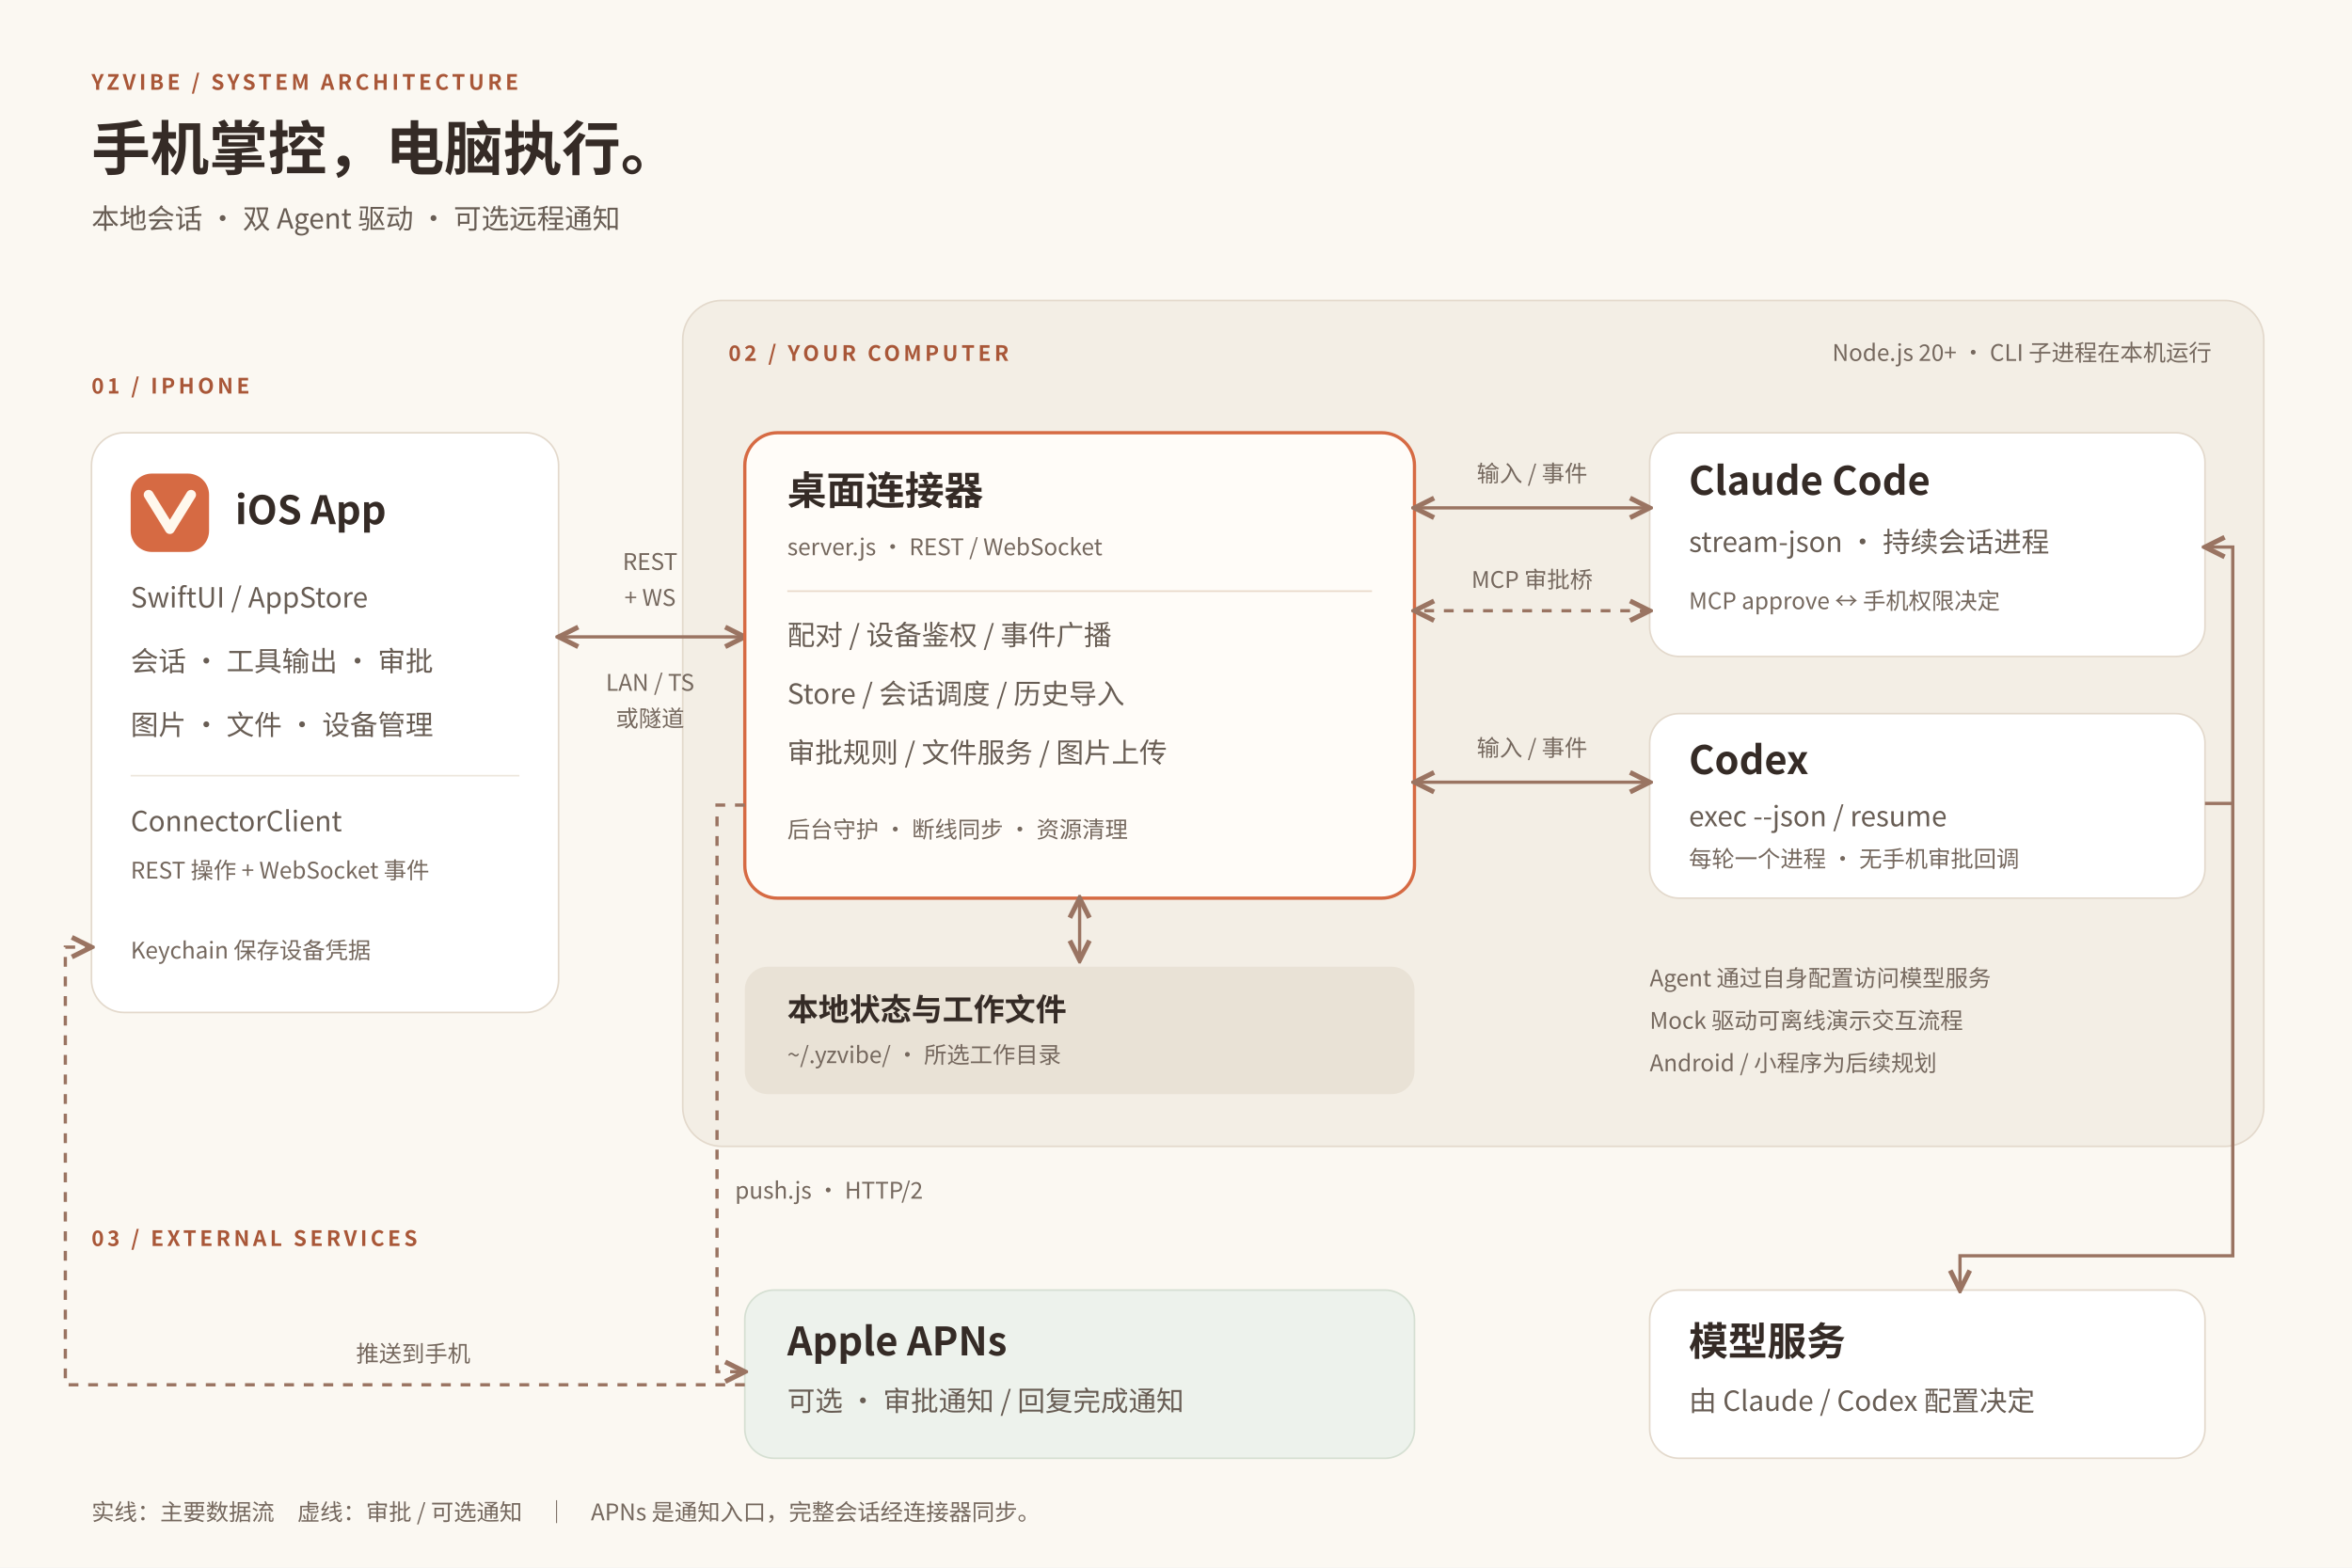
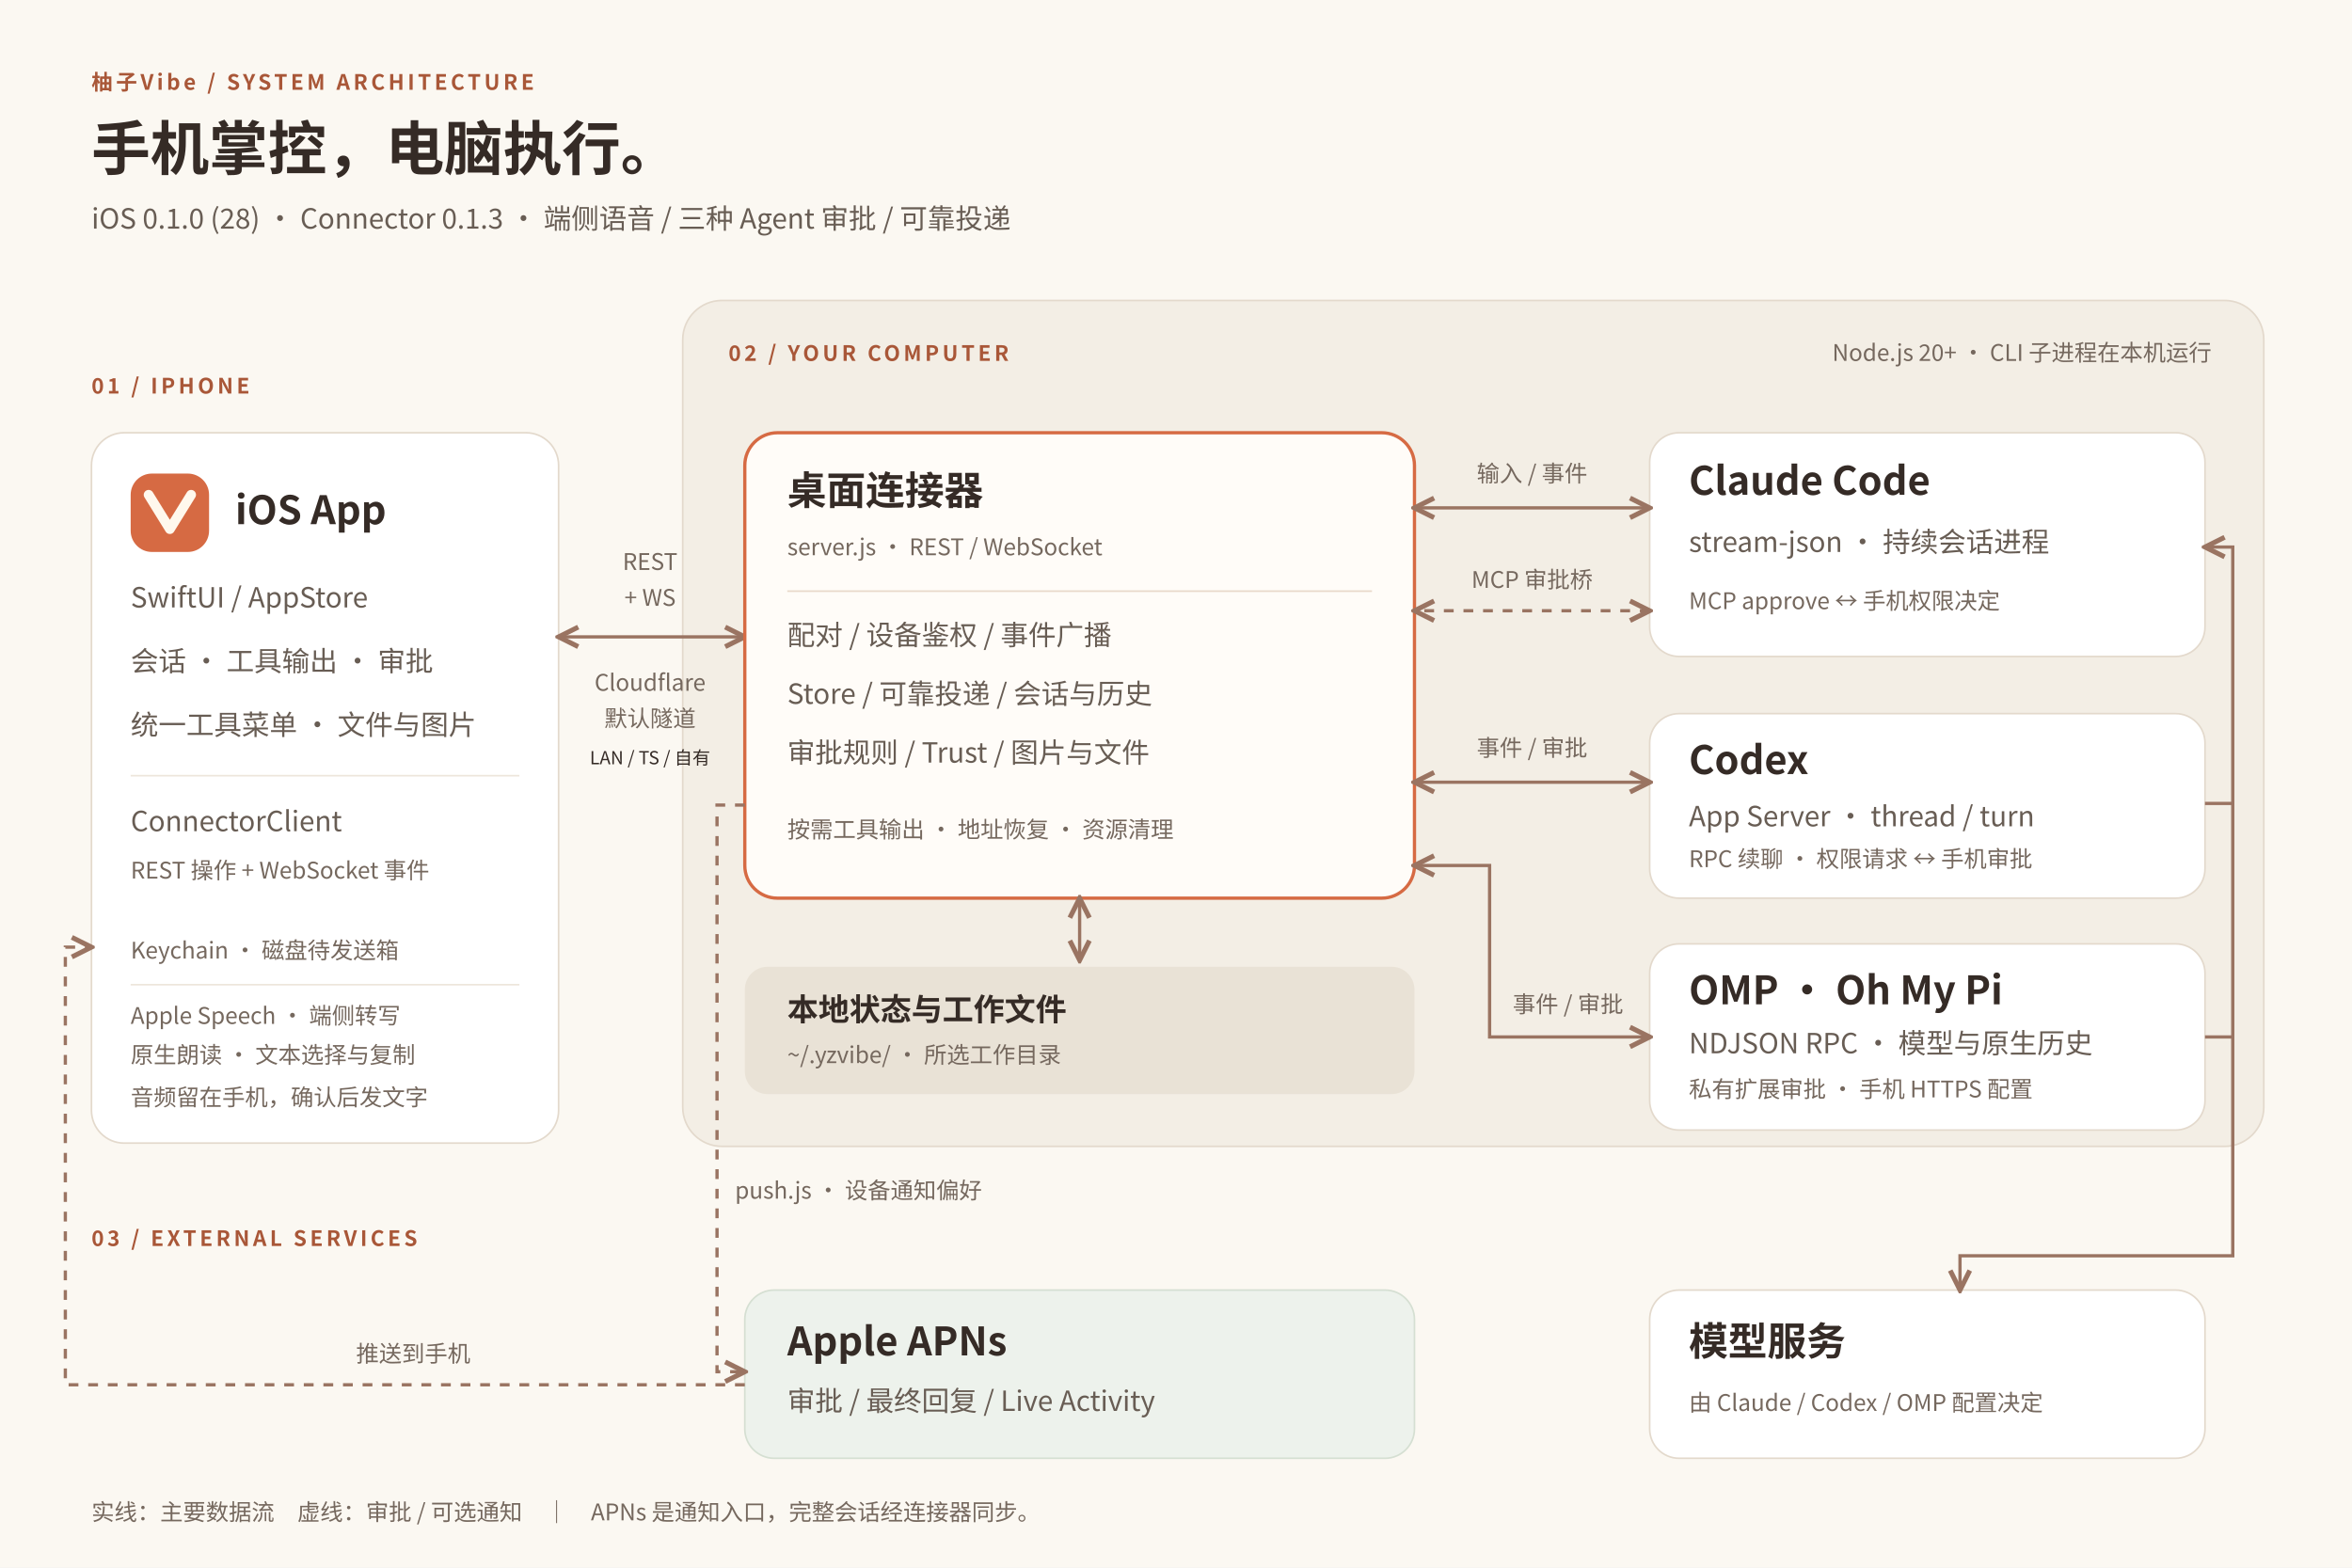
<svg xmlns="http://www.w3.org/2000/svg" width="1440" height="960" viewBox="0 0 1440 960" role="img" aria-labelledby="title desc">
  <defs>
    <marker id="arrow" markerWidth="8" markerHeight="8" refX="7" refY="4" orient="auto-start-reverse">
      <path d="M1 1 7 4 1 7" fill="none" stroke="#9A7462" stroke-width="1.5" />
    </marker>
    <style>
      text{font-family:-apple-system,BlinkMacSystemFont,'PingFang SC','Noto Sans CJK SC',sans-serif;fill:#352B26}
      .eyebrow{font-size:13px;font-weight:700;letter-spacing:2px;fill:#A95738}
      .heading{font-size:24px;font-weight:650}.body{font-size:17px;fill:#685D54}.small{font-size:14px;fill:#75685E}
      .line{fill:none;stroke:#9A7462;stroke-width:2;marker-end:url(#arrow)}
      .both{fill:none;stroke:#9A7462;stroke-width:2;marker-start:url(#arrow);marker-end:url(#arrow)}
      .dash{stroke-dasharray:6 6}
    </style>
  </defs>
  <rect width="1440" height="960" rx="0" fill="#FBF8F2" />
-   <text x="56" y="55" class="eyebrow">YZVIBE / SYSTEM ARCHITECTURE</text>
+   <text x="56" y="55" class="eyebrow">柚子Vibe / SYSTEM ARCHITECTURE</text>
  <text x="56" y="104" font-size="36" font-weight="700">手机掌控，电脑执行。</text>
-   <text x="56" y="140" class="body">本地会话 · 双 Agent 驱动 · 可选远程通知</text>
+   <text x="56" y="140" class="body">iOS 0.1.0 (28) · Connector 0.1.3 · 端侧语音 / 三种 Agent 审批 / 可靠投递</text>
  <rect x="418" y="184" width="968" height="518" rx="24" fill="#F3EEE5" stroke="#E3D9CC" />
  <text x="446" y="221" class="eyebrow">02 / YOUR COMPUTER</text>
  <text x="1354" y="221" text-anchor="end" class="small">Node.js 20+ · CLI 子进程在本机运行</text>
  <text x="56" y="241" class="eyebrow">01 / IPHONE</text>
-   <rect x="56" y="265" width="286" height="355" rx="20" fill="#FFFFFF" stroke="#E3D9CC" />
+   <rect x="56" y="265" width="286" height="435" rx="20" fill="#FFFFFF" stroke="#E3D9CC" />
  <rect x="80" y="290" width="48" height="48" rx="13" fill="#D66A43" />
  <path d="M91 303 104 324 117 303" fill="none" stroke="#FFF8ED" stroke-width="6" stroke-linecap="round" stroke-linejoin="round" />
  <text x="144" y="321" class="heading">iOS App</text>
  <text x="80" y="372" class="body">SwiftUI / AppStore</text>
  <text x="80" y="411" class="body">会话 · 工具输出 · 审批</text>
-   <text x="80" y="450" class="body">图片 · 文件 · 设备管理</text>
+   <text x="80" y="450" class="body">统一工具菜单 · 文件与图片</text>
  <path d="M80 475H318" stroke="#EDE6DC" />
  <text x="80" y="509" class="body">ConnectorClient</text>
  <text x="80" y="538" class="small">REST 操作 + WebSocket 事件</text>
-   <text x="80" y="587" class="small">Keychain 保存设备凭据</text>
+   <text x="80" y="587" class="small">Keychain · 磁盘待发送箱</text>
+   <path d="M80 603H318" stroke="#EDE6DC" />
+   <text x="80" y="627" class="small">Apple Speech · 端侧转写</text>
+   <text x="80" y="651" class="small">原生朗读 · 文本选择与复制</text>
+   <text x="80" y="677" class="small">音频留在手机，确认后发文字</text>
  <path d="M342 390H456" class="both" />
  <text x="398" y="349" text-anchor="middle" class="small">REST</text>
  <text x="398" y="371" text-anchor="middle" class="small">+ WS</text>
-   <text x="398" y="423" text-anchor="middle" class="small">LAN / TS</text>
-   <text x="398" y="445" text-anchor="middle" class="small">或隧道</text>
+   <text x="398" y="423" text-anchor="middle" class="small">Cloudflare</text>
+   <text x="398" y="445" text-anchor="middle" class="small">默认隧道</text>
+   <text x="398" y="468" text-anchor="middle" font-size="11">LAN / TS / 自有</text>
  <rect x="456" y="265" width="410" height="285" rx="20" fill="#FFFCF8" stroke="#D66A43" stroke-width="2" />
  <text x="482" y="309" class="heading">桌面连接器</text>
  <text x="482" y="340" class="small">server.js · REST / WebSocket</text>
  <path d="M482 362H840" stroke="#E9D9CA" />
  <text x="482" y="395" class="body">配对 / 设备鉴权 / 事件广播</text>
-   <text x="482" y="431" class="body">Store / 会话调度 / 历史导入</text>
-   <text x="482" y="467" class="body">审批规则 / 文件服务 / 图片上传</text>
-   <text x="482" y="513" class="small">后台守护 · 断线同步 · 资源清理</text>
+   <text x="482" y="431" class="body">Store / 可靠投递 / 会话与历史</text>
+   <text x="482" y="467" class="body">审批规则 / Trust / 图片与文件</text>
+   <text x="482" y="513" class="small">按需工具输出 · 地址恢复 · 资源清理</text>
  <rect x="1010" y="265" width="340" height="137" rx="18" fill="#FFFFFF" stroke="#E3D9CC" />
  <text x="1034" y="303" class="heading">Claude Code</text>
  <text x="1034" y="338" class="body">stream-json · 持续会话进程</text>
  <text x="1034" y="373" class="small">MCP approve ↔ 手机权限决定</text>
  <path d="M866 311H1010" class="both" />
  <text x="938" y="295" text-anchor="middle" class="small">输入 / 事件</text>
  <path d="M1010 374H866" class="both dash" />
  <text x="938" y="360" text-anchor="middle" class="small">MCP 审批桥</text>
  <rect x="1010" y="437" width="340" height="113" rx="18" fill="#FFFFFF" stroke="#E3D9CC" />
  <text x="1034" y="474" class="heading">Codex</text>
-   <text x="1034" y="506" class="body">exec --json / resume</text>
-   <text x="1034" y="531" class="small">每轮一个进程 · 无手机审批回调</text>
+   <text x="1034" y="506" class="body">App Server · thread / turn</text>
+   <text x="1034" y="531" class="small">RPC 续聊 · 权限请求 ↔ 手机审批</text>
  <path d="M866 479H1010" class="both" />
-   <text x="938" y="463" text-anchor="middle" class="small">输入 / 事件</text>
+   <text x="938" y="463" text-anchor="middle" class="small">事件 / 审批</text>
  <path d="M661 550V588" class="both" />
  <rect x="456" y="592" width="410" height="78" rx="14" fill="#E9E2D6" />
  <text x="482" y="625" font-size="19" font-weight="650">本地状态与工作文件</text>
  <text x="482" y="651" class="small">~/.yzvibe/ · 所选工作目录</text>
-   <text x="1010" y="604" class="small">Agent 通过自身配置访问模型服务</text>
-   <text x="1010" y="630" class="small">Mock 驱动可离线演示交互流程</text>
-   <text x="1010" y="656" class="small">Android / 小程序为后续规划</text>
+   <rect x="1010" y="578" width="340" height="114" rx="18" fill="#FFFFFF" stroke="#E3D9CC" />
+   <text x="1034" y="615" class="heading">OMP · Oh My Pi</text>
+   <text x="1034" y="645" class="body">NDJSON RPC · 模型与原生历史</text>
+   <text x="1034" y="672" class="small">私有扩展审批 · 手机 HTTPS 配置</text>
+   <path d="M866 530H912V635H1010" class="both" />
+   <text x="960" y="620" text-anchor="middle" class="small">事件 / 审批</text>
+   <path d="M1350 635H1367" fill="none" stroke="#9A7462" stroke-width="2" />
  <text x="56" y="763" class="eyebrow">03 / EXTERNAL SERVICES</text>
  <rect x="456" y="790" width="410" height="103" rx="18" fill="#EDF2EC" stroke="#D5DFD2" />
  <text x="482" y="830" class="heading">Apple APNs</text>
-   <text x="482" y="864" class="body">可选 · 审批通知 / 回复完成通知</text>
+   <text x="482" y="864" class="body">审批 / 最终回复 / Live Activity</text>
  <path d="M456 493H439V840H456" class="line dash" />
-   <text x="450" y="734" class="small">push.js · HTTP/2</text>
+   <text x="450" y="734" class="small">push.js · 设备通知偏好</text>
  <path d="M456 848H40V580H56" class="line dash" />
  <text x="218" y="834" class="small">推送到手机</text>
  <rect x="1010" y="790" width="340" height="103" rx="18" fill="#FFFFFF" stroke="#E3D9CC" />
  <text x="1034" y="830" class="heading">模型服务</text>
-   <text x="1034" y="864" class="body">由 Claude / Codex 配置决定</text>
+   <text x="1034" y="864" class="small">由 Claude / Codex / OMP 配置决定</text>
  <path d="M1350 335H1367V769H1200V790" class="both" />
  <path d="M1350 492H1367" fill="none" stroke="#9A7462" stroke-width="2" />
  <text x="56" y="931" class="small">实线：主要数据流　虚线：审批 / 可选通知　｜　APNs 是通知入口，完整会话经连接器同步。</text>
</svg>
